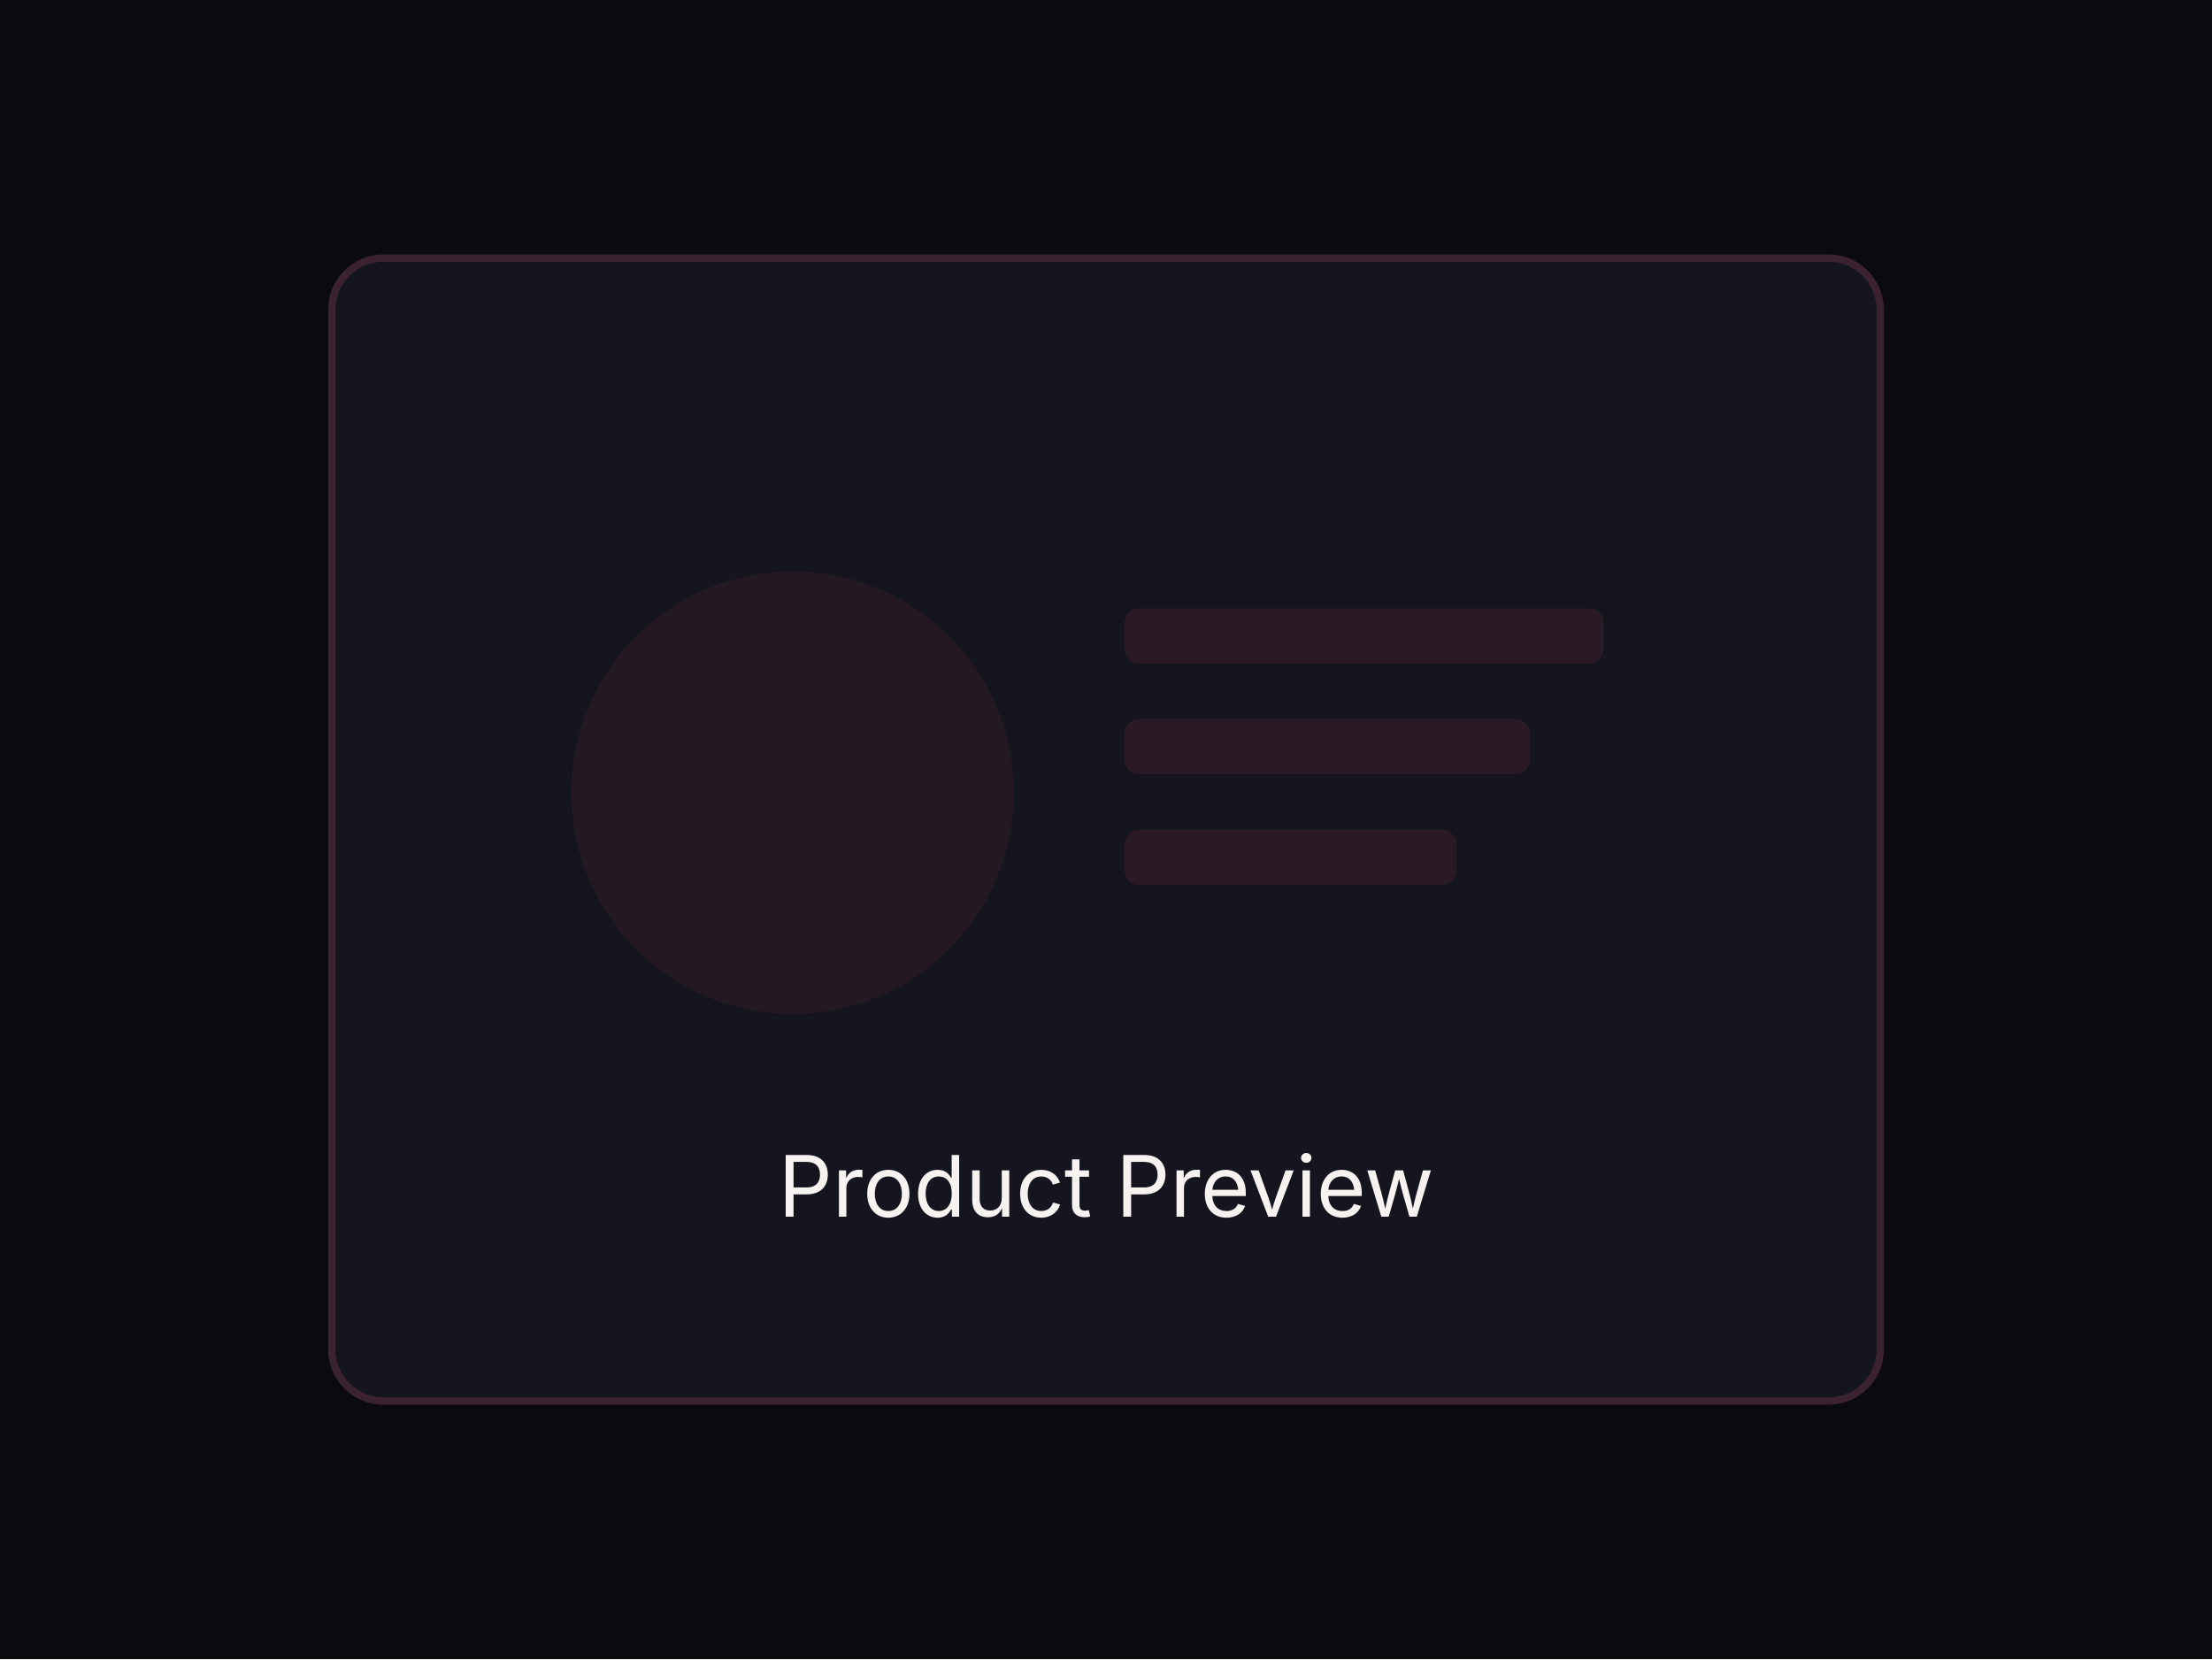
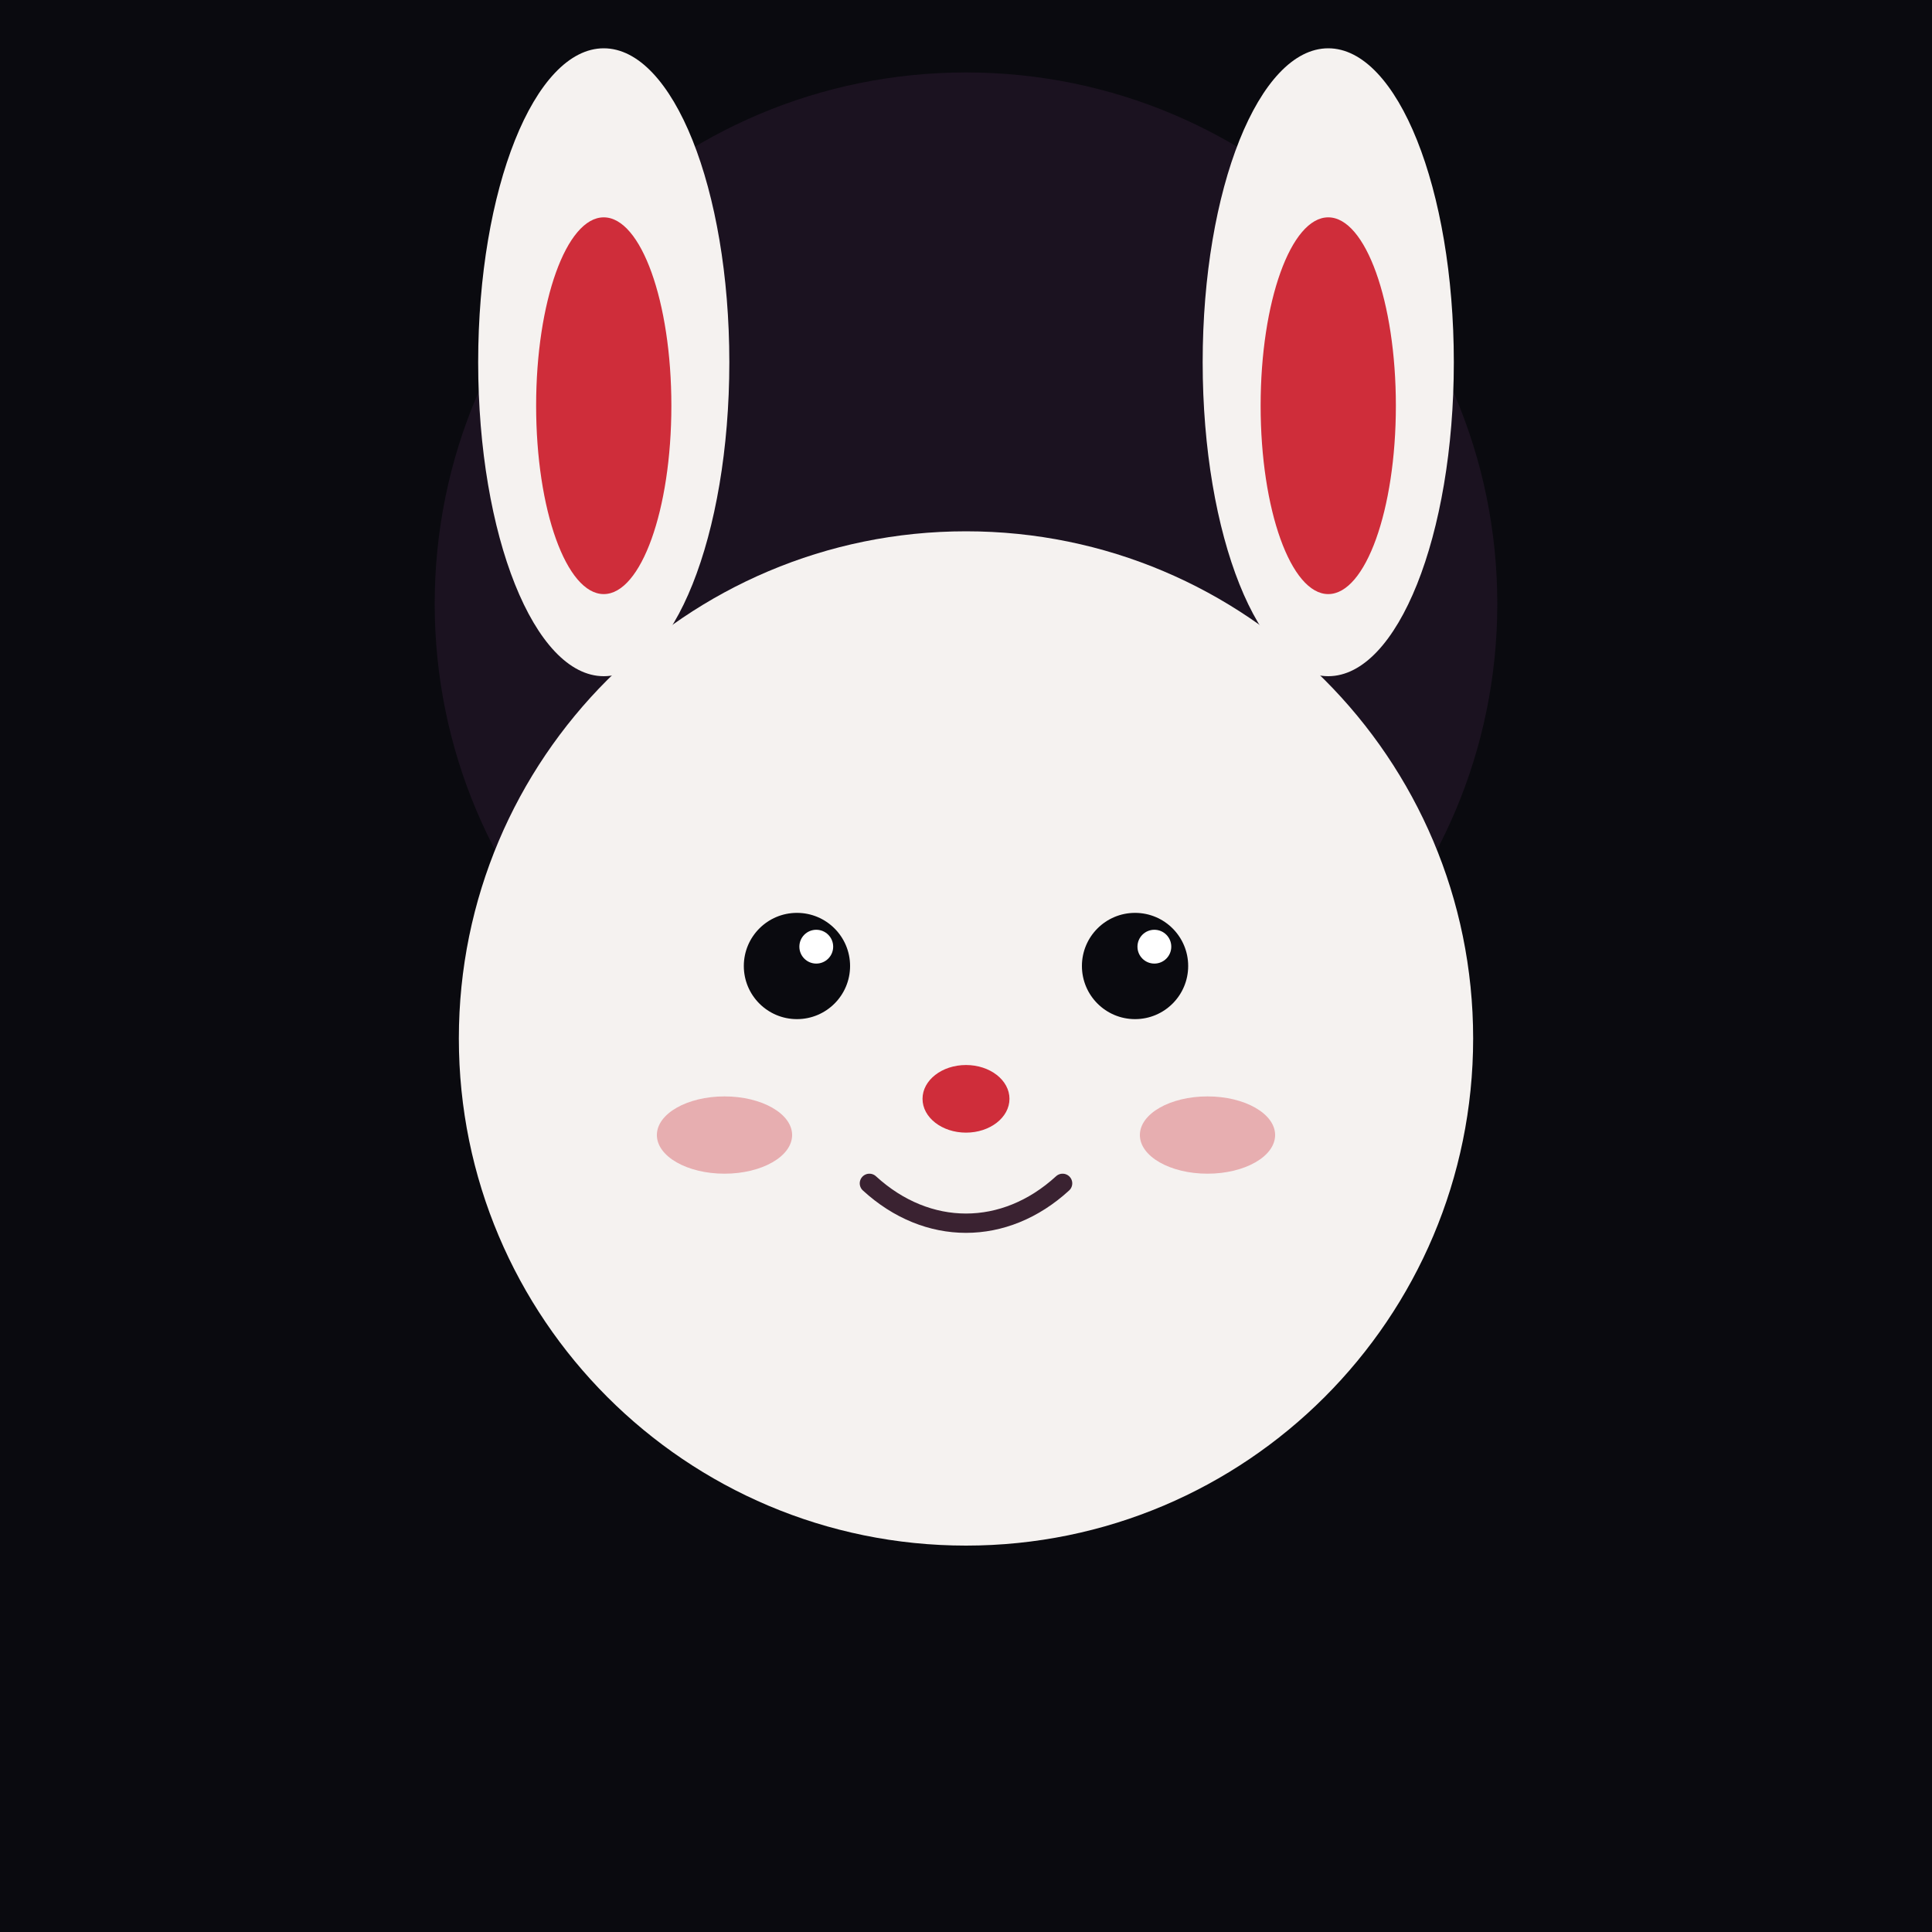
- <svg xmlns="http://www.w3.org/2000/svg" width="1200" height="900" viewBox="0 0 1200 900" fill="none">
-   <rect width="1200" height="900" fill="#0A0A0F" />
-   <rect x="180" y="140" width="840" height="620" rx="28" fill="#151520" stroke="#3A2231" stroke-width="4" />
-   <circle cx="430" cy="430" r="120" fill="#241822" />
-   <rect x="610" y="330" width="260" height="30" rx="8" fill="#2A1A26" />
-   <rect x="610" y="390" width="220" height="30" rx="8" fill="#2A1A26" />
-   <rect x="610" y="450" width="180" height="30" rx="8" fill="#2A1A26" />
-   <text x="600" y="660" text-anchor="middle" fill="#F5F2F0" font-size="46" font-family="Inter, Arial, sans-serif">
-     Product Preview
-   </text>
+ <svg xmlns="http://www.w3.org/2000/svg" width="800" height="800" viewBox="0 0 800 800" fill="none">
+   <rect width="800" height="800" fill="#0A0A0F" />
+   <circle cx="400" cy="250" r="220" fill="#1B1220" />
+   <ellipse cx="250" cy="150" rx="52" ry="130" fill="#F5F2F0" />
+   <ellipse cx="550" cy="150" rx="52" ry="130" fill="#F5F2F0" />
+   <ellipse cx="250" cy="168" rx="28" ry="78" fill="#CF2D3A" />
+   <ellipse cx="550" cy="168" rx="28" ry="78" fill="#CF2D3A" />
+   <circle cx="400" cy="430" r="210" fill="#F5F2F0" />
+   <circle cx="330" cy="400" r="22" fill="#0A0A0F" />
+   <circle cx="470" cy="400" r="22" fill="#0A0A0F" />
+   <circle cx="338" cy="392" r="7" fill="#FFFFFF" />
+   <circle cx="478" cy="392" r="7" fill="#FFFFFF" />
+   <ellipse cx="400" cy="455" rx="18" ry="14" fill="#CF2D3A" />
+   <path d="M360 490c24 22 56 22 80 0" stroke="#3A2231" stroke-width="8" stroke-linecap="round" />
+   <ellipse cx="300" cy="470" rx="28" ry="16" fill="#CF2D3A" opacity="0.35" />
+   <ellipse cx="500" cy="470" rx="28" ry="16" fill="#CF2D3A" opacity="0.35" />
</svg>
